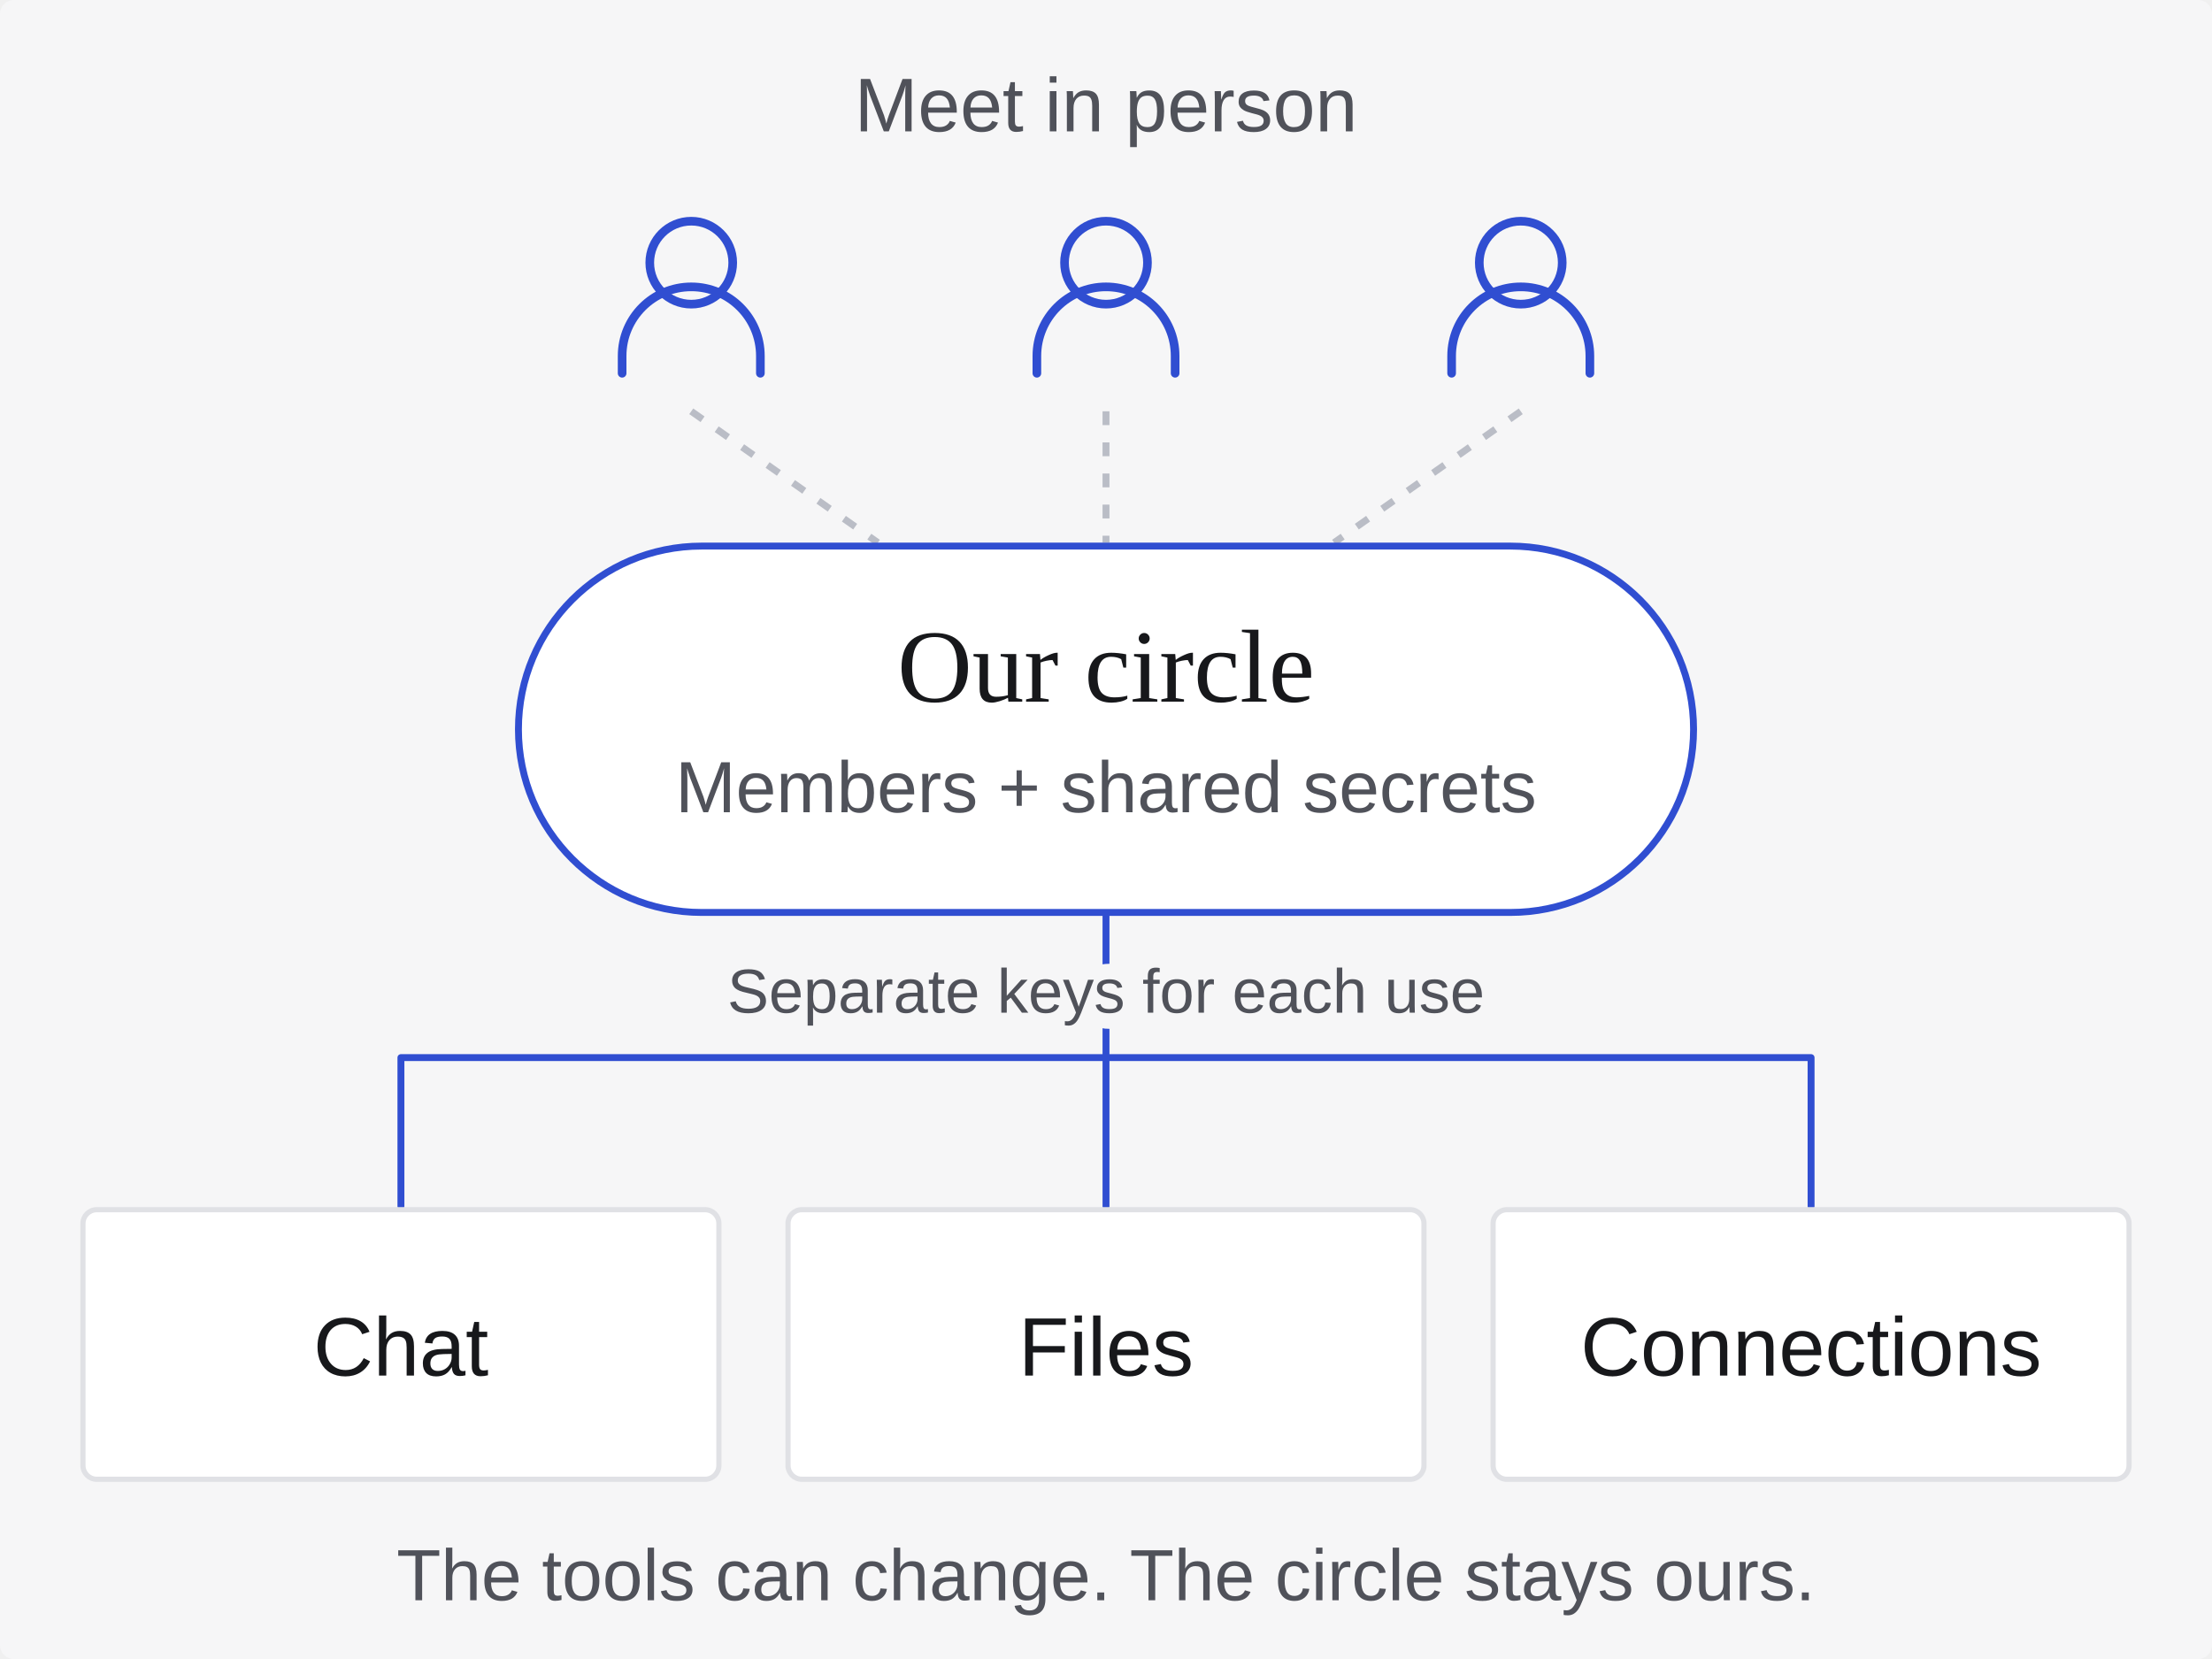
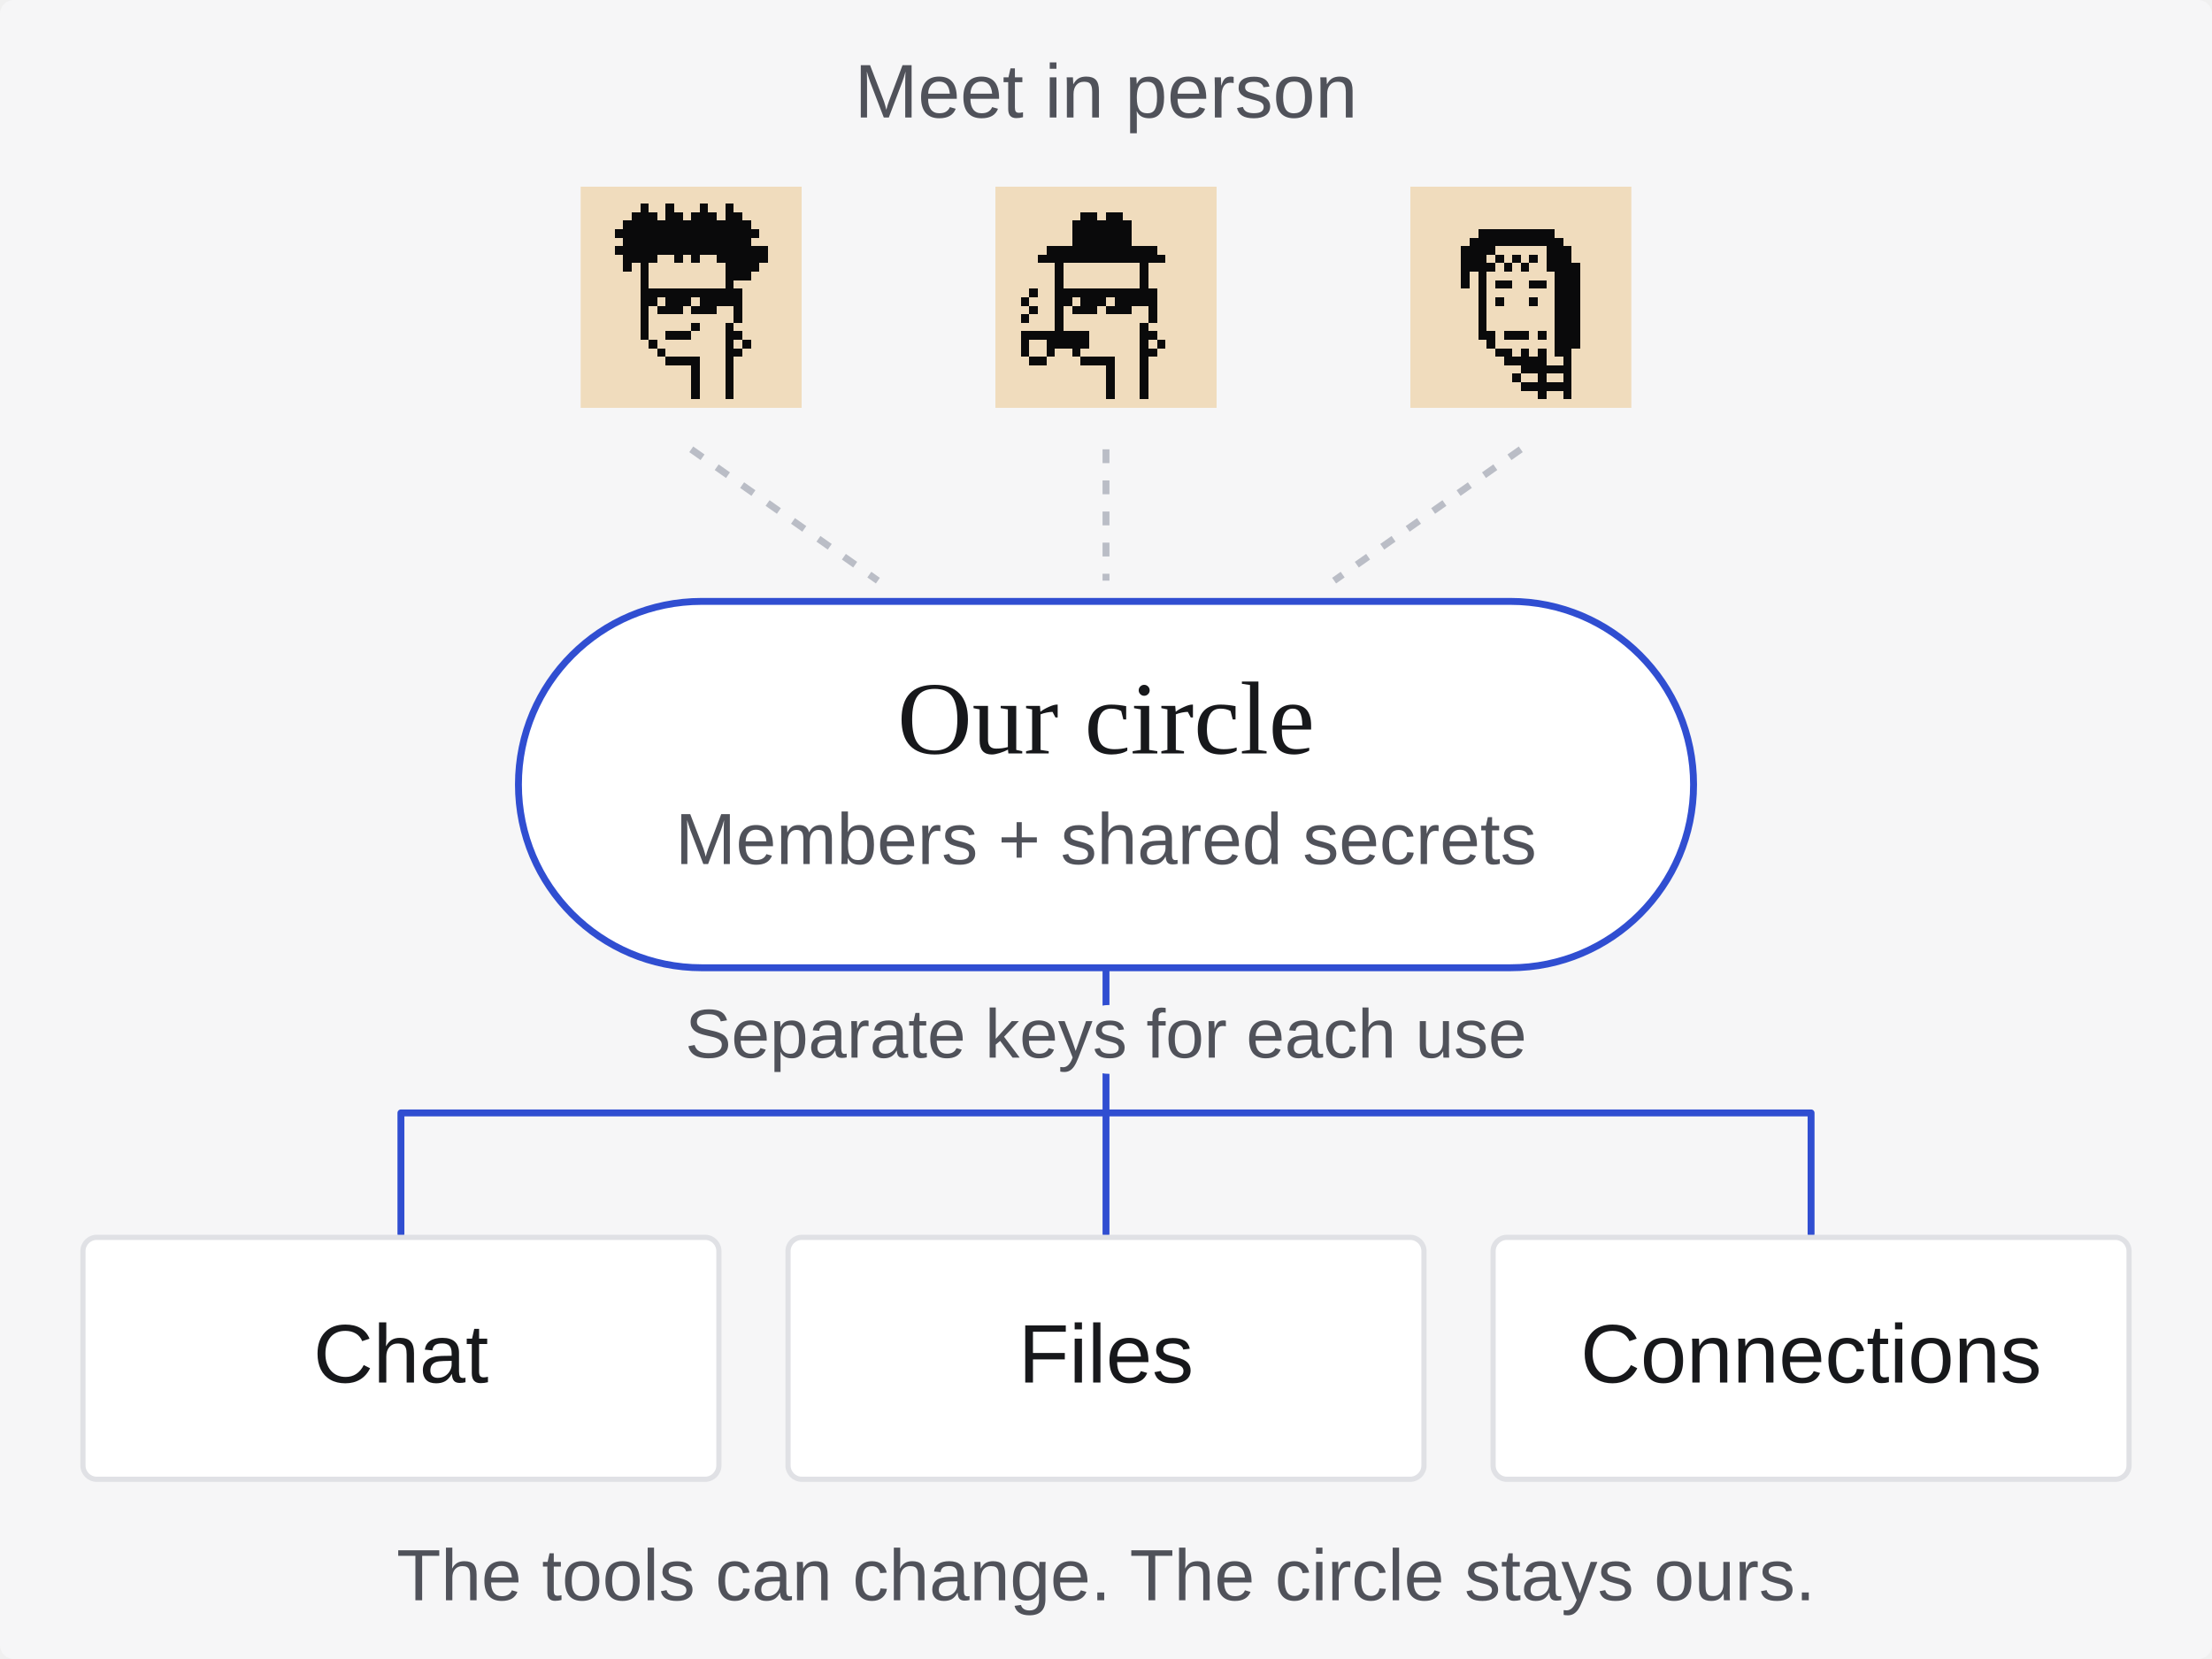
<svg xmlns="http://www.w3.org/2000/svg" width="640" height="480" viewBox="0 0 640 480" role="img" aria-labelledby="title desc">
  <rect width="640" height="480" rx="4" fill="#f6f6f7" />
  <g font-family="Arial, Helvetica, sans-serif" text-anchor="middle">
-     <text x="320" y="38" fill="#50525a" font-size="22">Meet in person</text>
-     <g fill="none" stroke="#304ed1" stroke-width="2.5" stroke-linecap="round">
-       <circle cx="200" cy="76" r="12" />
-       <path d="M180 108v-5a20 20 0 0 1 40 0v5" />
-       <circle cx="320" cy="76" r="12" />
-       <path d="M300 108v-5a20 20 0 0 1 40 0v5" />
-       <circle cx="440" cy="76" r="12" />
-       <path d="M420 108v-5a20 20 0 0 1 40 0v5" />
+     <text x="320" y="34" fill="#50525a" font-size="22">Meet in person</text>
+     <svg x="168" y="54" width="64" height="64" viewBox="0 0 26 26" shape-rendering="crispEdges">
+       <rect width="26" height="26" fill="#f0dcbd" />
+       <path fill="#0a0a0b" d="M7 2h1v1h-1zM10 2h1v1h-1zM14 2h1v1h-1zM17 2h1v1h-1zM6 3h3v1h-3zM10 3h2v1h-2zM13 3h3v1h-3zM17 3h2v1h-2zM5 4h15v1h-15zM4 5h17v1h-17zM5 6h15v1h-15zM4 7h18v1h-18zM5 8h4v1h-4zM11 8h1v1h-1zM13 8h1v1h-1zM16 8h6v1h-6zM5 9h1v1h-1zM7 9h1v1h-1zM17 9h4v1h-4zM7 10h1v1h-1zM17 10h3v1h-3zM7 11h1v1h-1zM17 11h1v1h-1zM7 12h12v1h-12zM7 13h2v1h-2zM10 13h3v1h-3zM14 13h5v1h-5zM7 14h1v1h-1zM9 14h3v1h-3zM13 14h3v1h-3zM18 14h1v1h-1zM7 15h1v1h-1zM18 15h1v1h-1zM7 16h1v1h-1zM13 16h1v1h-1zM17 16h1v1h-1zM7 17h1v1h-1zM10 17h3v1h-3zM17 17h2v1h-2zM8 18h1v1h-1zM17 18h1v1h-1zM19 18h1v1h-1zM9 19h1v1h-1zM17 19h2v1h-2zM10 20h4v1h-4zM17 20h1v1h-1zM13 21h1v1h-1zM17 21h1v1h-1zM13 22h1v1h-1zM17 22h1v1h-1zM13 23h1v1h-1zM17 23h1v1h-1zM13 24h1v1h-1zM17 24h1v1h-1z" />
+     </svg>
+     <svg x="288" y="54" width="64" height="64" viewBox="0 0 26 26" shape-rendering="crispEdges">
+       <rect width="26" height="26" fill="#f0dcbd" />
+       <path fill="#0a0a0b" d="M10 3h2v1h-2zM13 3h2v1h-2zM9 4h7v1h-7zM9 5h7v1h-7zM9 6h7v1h-7zM6 7h13v1h-13zM5 8h15v1h-15zM7 9h1v1h-1zM17 9h1v1h-1zM7 10h1v1h-1zM17 10h1v1h-1zM7 11h1v1h-1zM17 11h1v1h-1zM4 12h1v1h-1zM7 12h12v1h-12zM3 13h1v1h-1zM7 13h2v1h-2zM10 13h3v1h-3zM14 13h5v1h-5zM4 14h1v1h-1zM7 14h1v1h-1zM9 14h3v1h-3zM13 14h3v1h-3zM18 14h1v1h-1zM3 15h1v1h-1zM7 15h1v1h-1zM18 15h1v1h-1zM7 16h1v1h-1zM17 16h1v1h-1zM3 17h8v1h-8zM17 17h2v1h-2zM3 18h1v1h-1zM6 18h5v1h-5zM17 18h1v1h-1zM19 18h1v1h-1zM3 19h1v1h-1zM6 19h1v1h-1zM9 19h1v1h-1zM17 19h2v1h-2zM4 20h2v1h-2zM10 20h4v1h-4zM17 20h1v1h-1zM13 21h1v1h-1zM17 21h1v1h-1zM13 22h1v1h-1zM17 22h1v1h-1zM13 23h1v1h-1zM17 23h1v1h-1zM13 24h1v1h-1zM17 24h1v1h-1z" />
+     </svg>
+     <svg x="408" y="54" width="64" height="64" viewBox="0 0 26 26" shape-rendering="crispEdges">
+       <rect width="26" height="26" fill="#f0dcbd" />
+       <path fill="#0a0a0b" d="M8 5h9v1h-9zM7 6h11v1h-11zM6 7h4v1h-4zM16 7h3v1h-3zM6 8h3v1h-3zM10 8h1v1h-1zM12 8h1v1h-1zM14 8h1v1h-1zM16 8h3v1h-3zM6 9h4v1h-4zM11 9h1v1h-1zM13 9h1v1h-1zM16 9h4v1h-4zM6 10h1v1h-1zM8 10h1v1h-1zM17 10h3v1h-3zM6 11h1v1h-1zM8 11h1v1h-1zM10 11h2v1h-2zM14 11h2v1h-2zM17 11h3v1h-3zM8 12h1v1h-1zM17 12h3v1h-3zM8 13h1v1h-1zM10 13h1v1h-1zM14 13h1v1h-1zM17 13h3v1h-3zM8 14h1v1h-1zM17 14h3v1h-3zM8 15h1v1h-1zM17 15h3v1h-3zM8 16h1v1h-1zM17 16h3v1h-3zM8 17h2v1h-2zM11 17h3v1h-3zM15 17h1v1h-1zM17 17h3v1h-3zM9 18h1v1h-1zM17 18h3v1h-3zM10 19h2v1h-2zM13 19h1v1h-1zM15 19h1v1h-1zM17 19h2v1h-2zM11 20h5v1h-5zM18 20h1v1h-1zM13 21h6v1h-6zM12 22h1v1h-1zM15 22h1v1h-1zM18 22h1v1h-1zM13 23h6v1h-6zM15 24h1v1h-1zM18 24h1v1h-1z" />
+     </svg>
+     <g fill="none" stroke="#babdc6" stroke-width="2" stroke-dasharray="4 5">
+       <path d="M200 130l54 38" />
+       <path d="M320 130v38" />
+       <path d="M440 130l-54 38" />
    </g>
-     <g fill="none" stroke="#babdc6" stroke-width="2" stroke-dasharray="4 5">
-       <path d="M200 119l54 38" />
-       <path d="M320 119v38" />
-       <path d="M440 119l-54 38" />
+     <rect x="150" y="174" width="340" height="106" rx="53" fill="#fff" stroke="#304ed1" stroke-width="2" />
+     <text x="320" y="218" fill="#17181b" font-size="30" font-family="Georgia, 'Times New Roman', serif">Our circle</text>
+     <text x="320" y="250" fill="#50525a" font-size="21">Members + shared secrets</text>
+     <g fill="none" stroke="#304ed1" stroke-width="2" stroke-linecap="round" stroke-linejoin="round">
+       <path d="M320 281v76" />
+       <path d="M116 357v-35h408v35" />
    </g>
-     <rect x="150" y="158" width="340" height="106" rx="53" fill="#fff" stroke="#304ed1" stroke-width="2" />
-     <text x="320" y="203" fill="#17181b" font-size="30" font-family="Georgia, 'Times New Roman', serif">Our circle</text>
-     <text x="320" y="235" fill="#50525a" font-size="21">Members + shared secrets</text>
-     <g fill="none" stroke="#304ed1" stroke-width="2" stroke-linecap="round" stroke-linejoin="round">
-       <path d="M320 265v84" />
-       <path d="M116 349v-43h408v43" />
-     </g>
-     <text x="320" y="293" fill="#50525a" font-size="18" paint-order="stroke" stroke="#f6f6f7" stroke-width="9">Separate keys for each use</text>
+     <text x="320" y="306" fill="#50525a" font-size="20" paint-order="stroke" stroke="#f6f6f7" stroke-width="9">Separate keys for each use</text>
    <g fill="#fff" stroke="#e0e1e5" stroke-width="1.5">
-       <rect x="24" y="350" width="184" height="78" rx="4" />
-       <rect x="228" y="350" width="184" height="78" rx="4" />
-       <rect x="432" y="350" width="184" height="78" rx="4" />
+       <rect x="24" y="358" width="184" height="70" rx="4" />
+       <rect x="228" y="358" width="184" height="70" rx="4" />
+       <rect x="432" y="358" width="184" height="70" rx="4" />
    </g>
    <g fill="#17181b" font-size="24">
-       <text x="116" y="398">Chat</text>
-       <text x="320" y="398">Files</text>
-       <text x="524" y="398">Connections</text>
+       <text x="116" y="400">Chat</text>
+       <text x="320" y="400">Files</text>
+       <text x="524" y="400">Connections</text>
    </g>
    <text x="320" y="463" fill="#50525a" font-size="21">The tools can change. The circle stays ours.</text>
  </g>
</svg>
